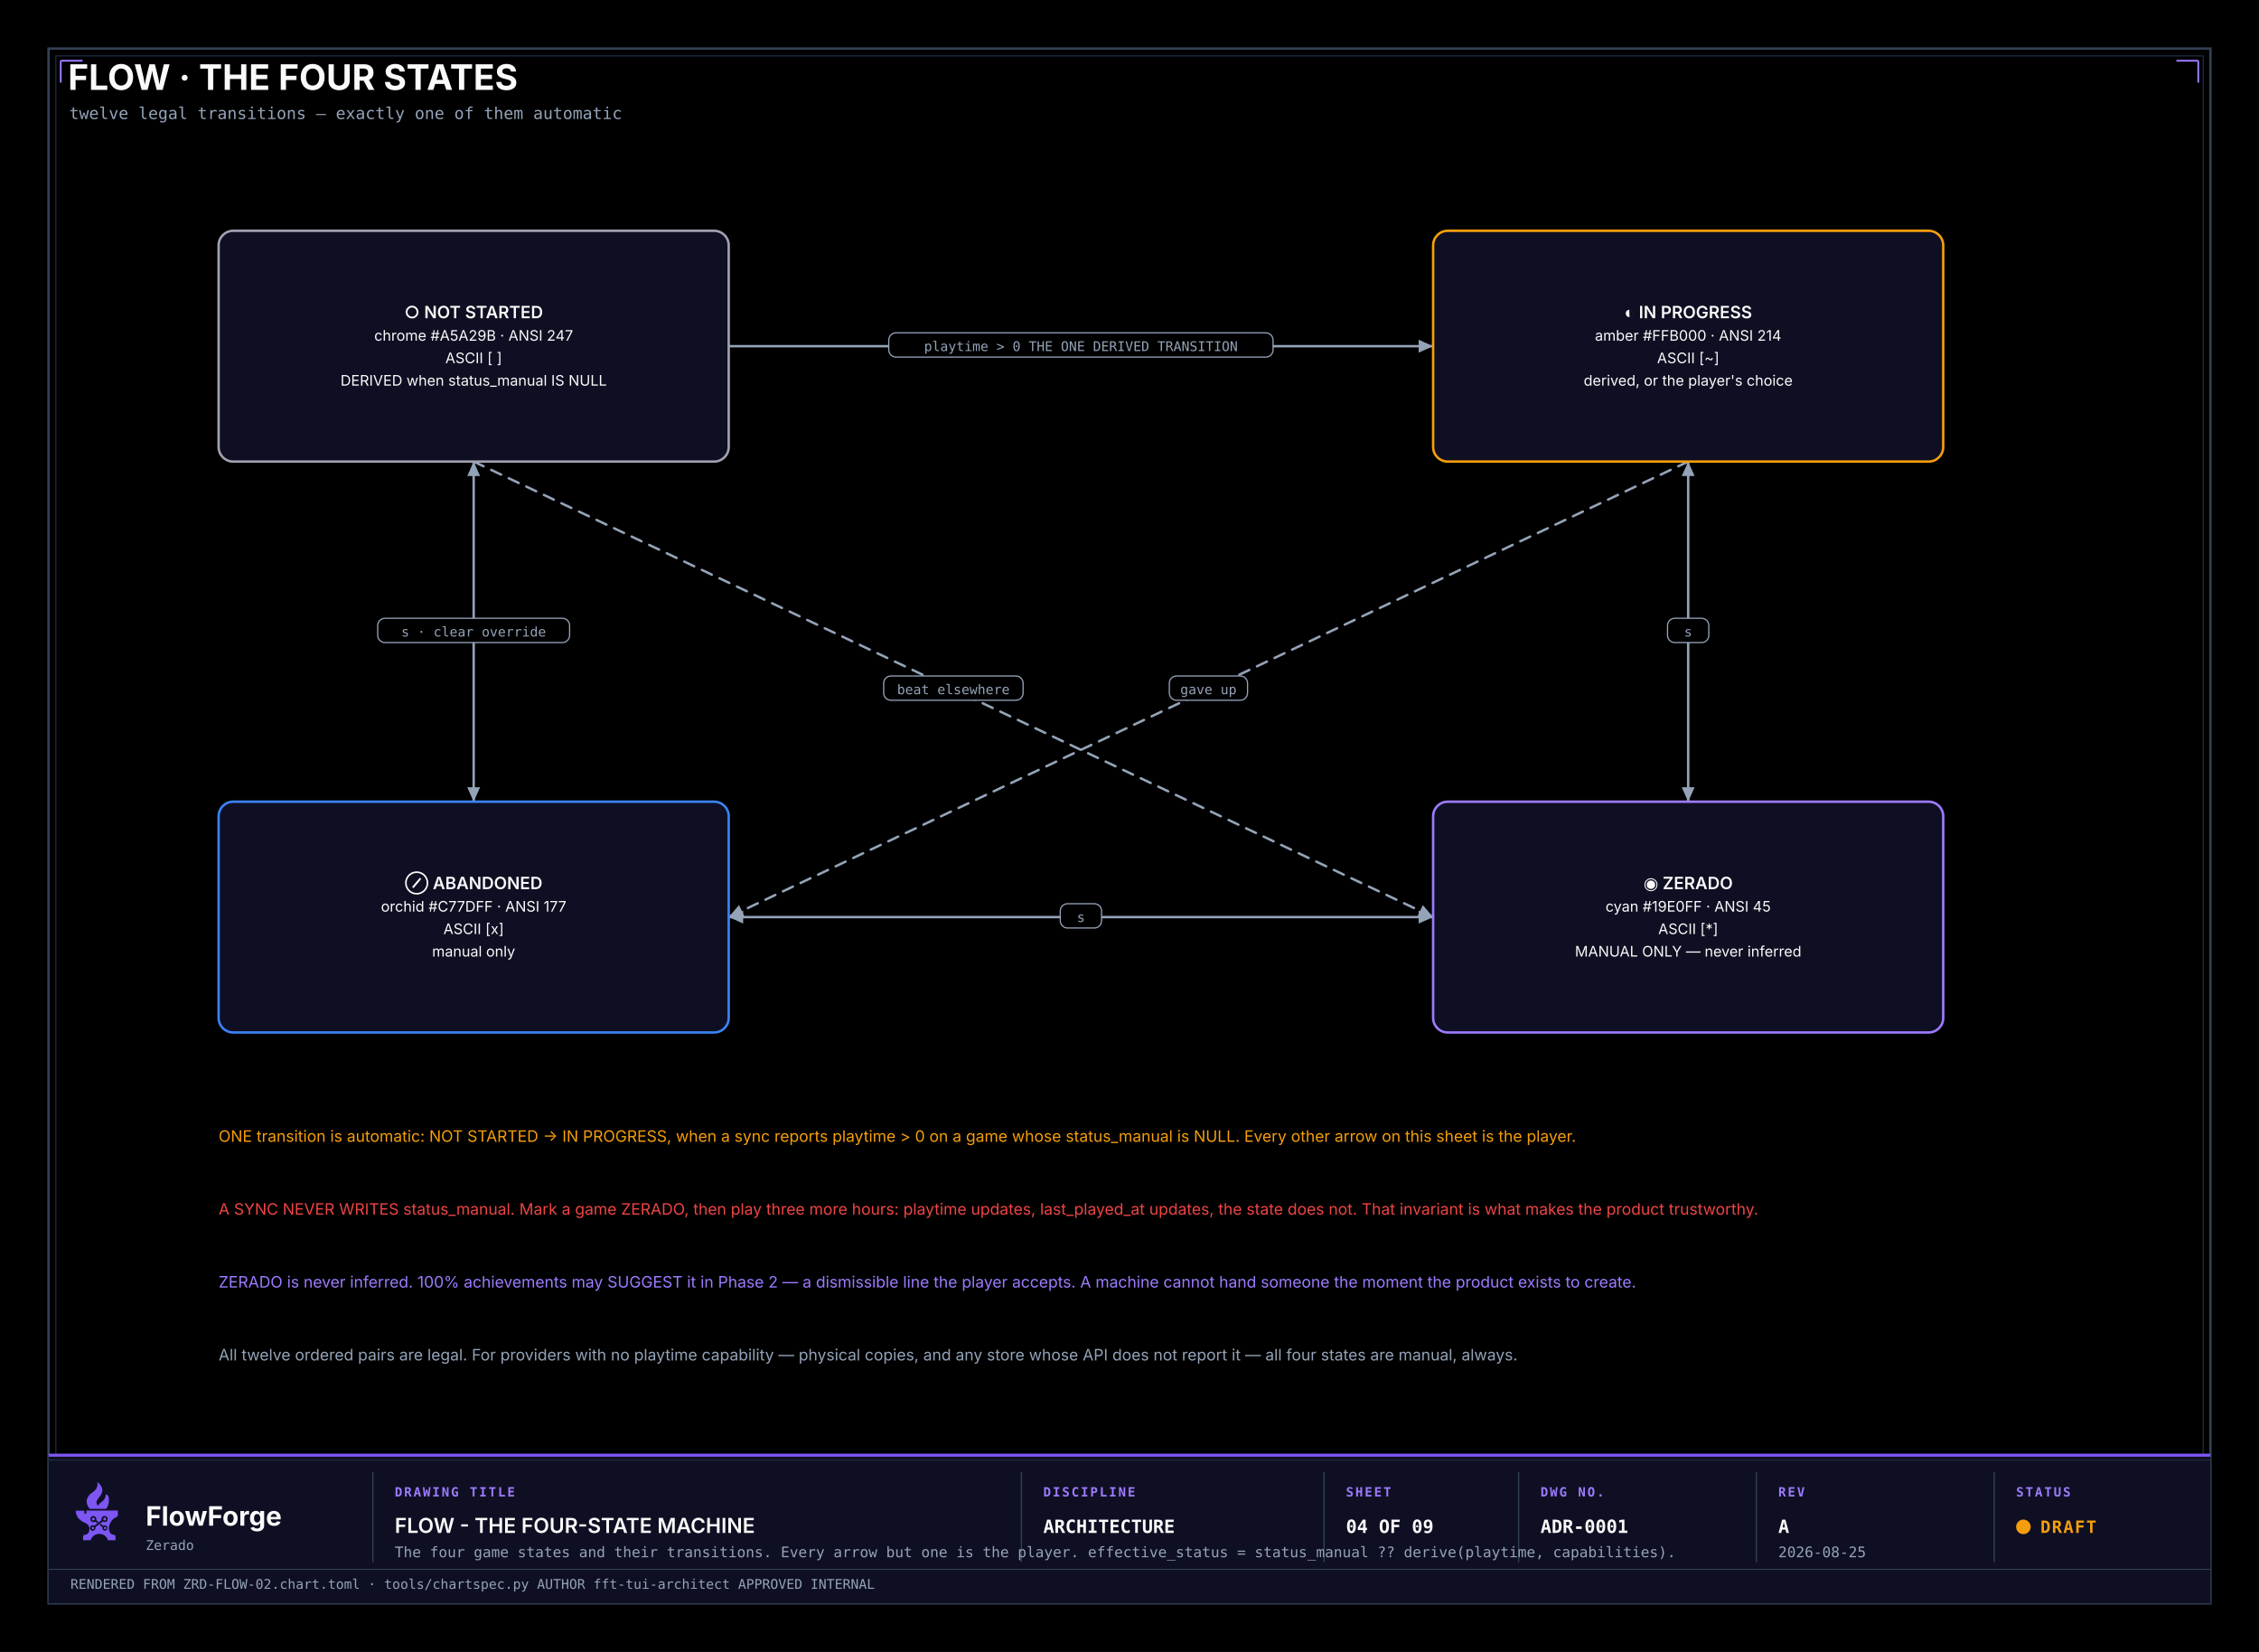
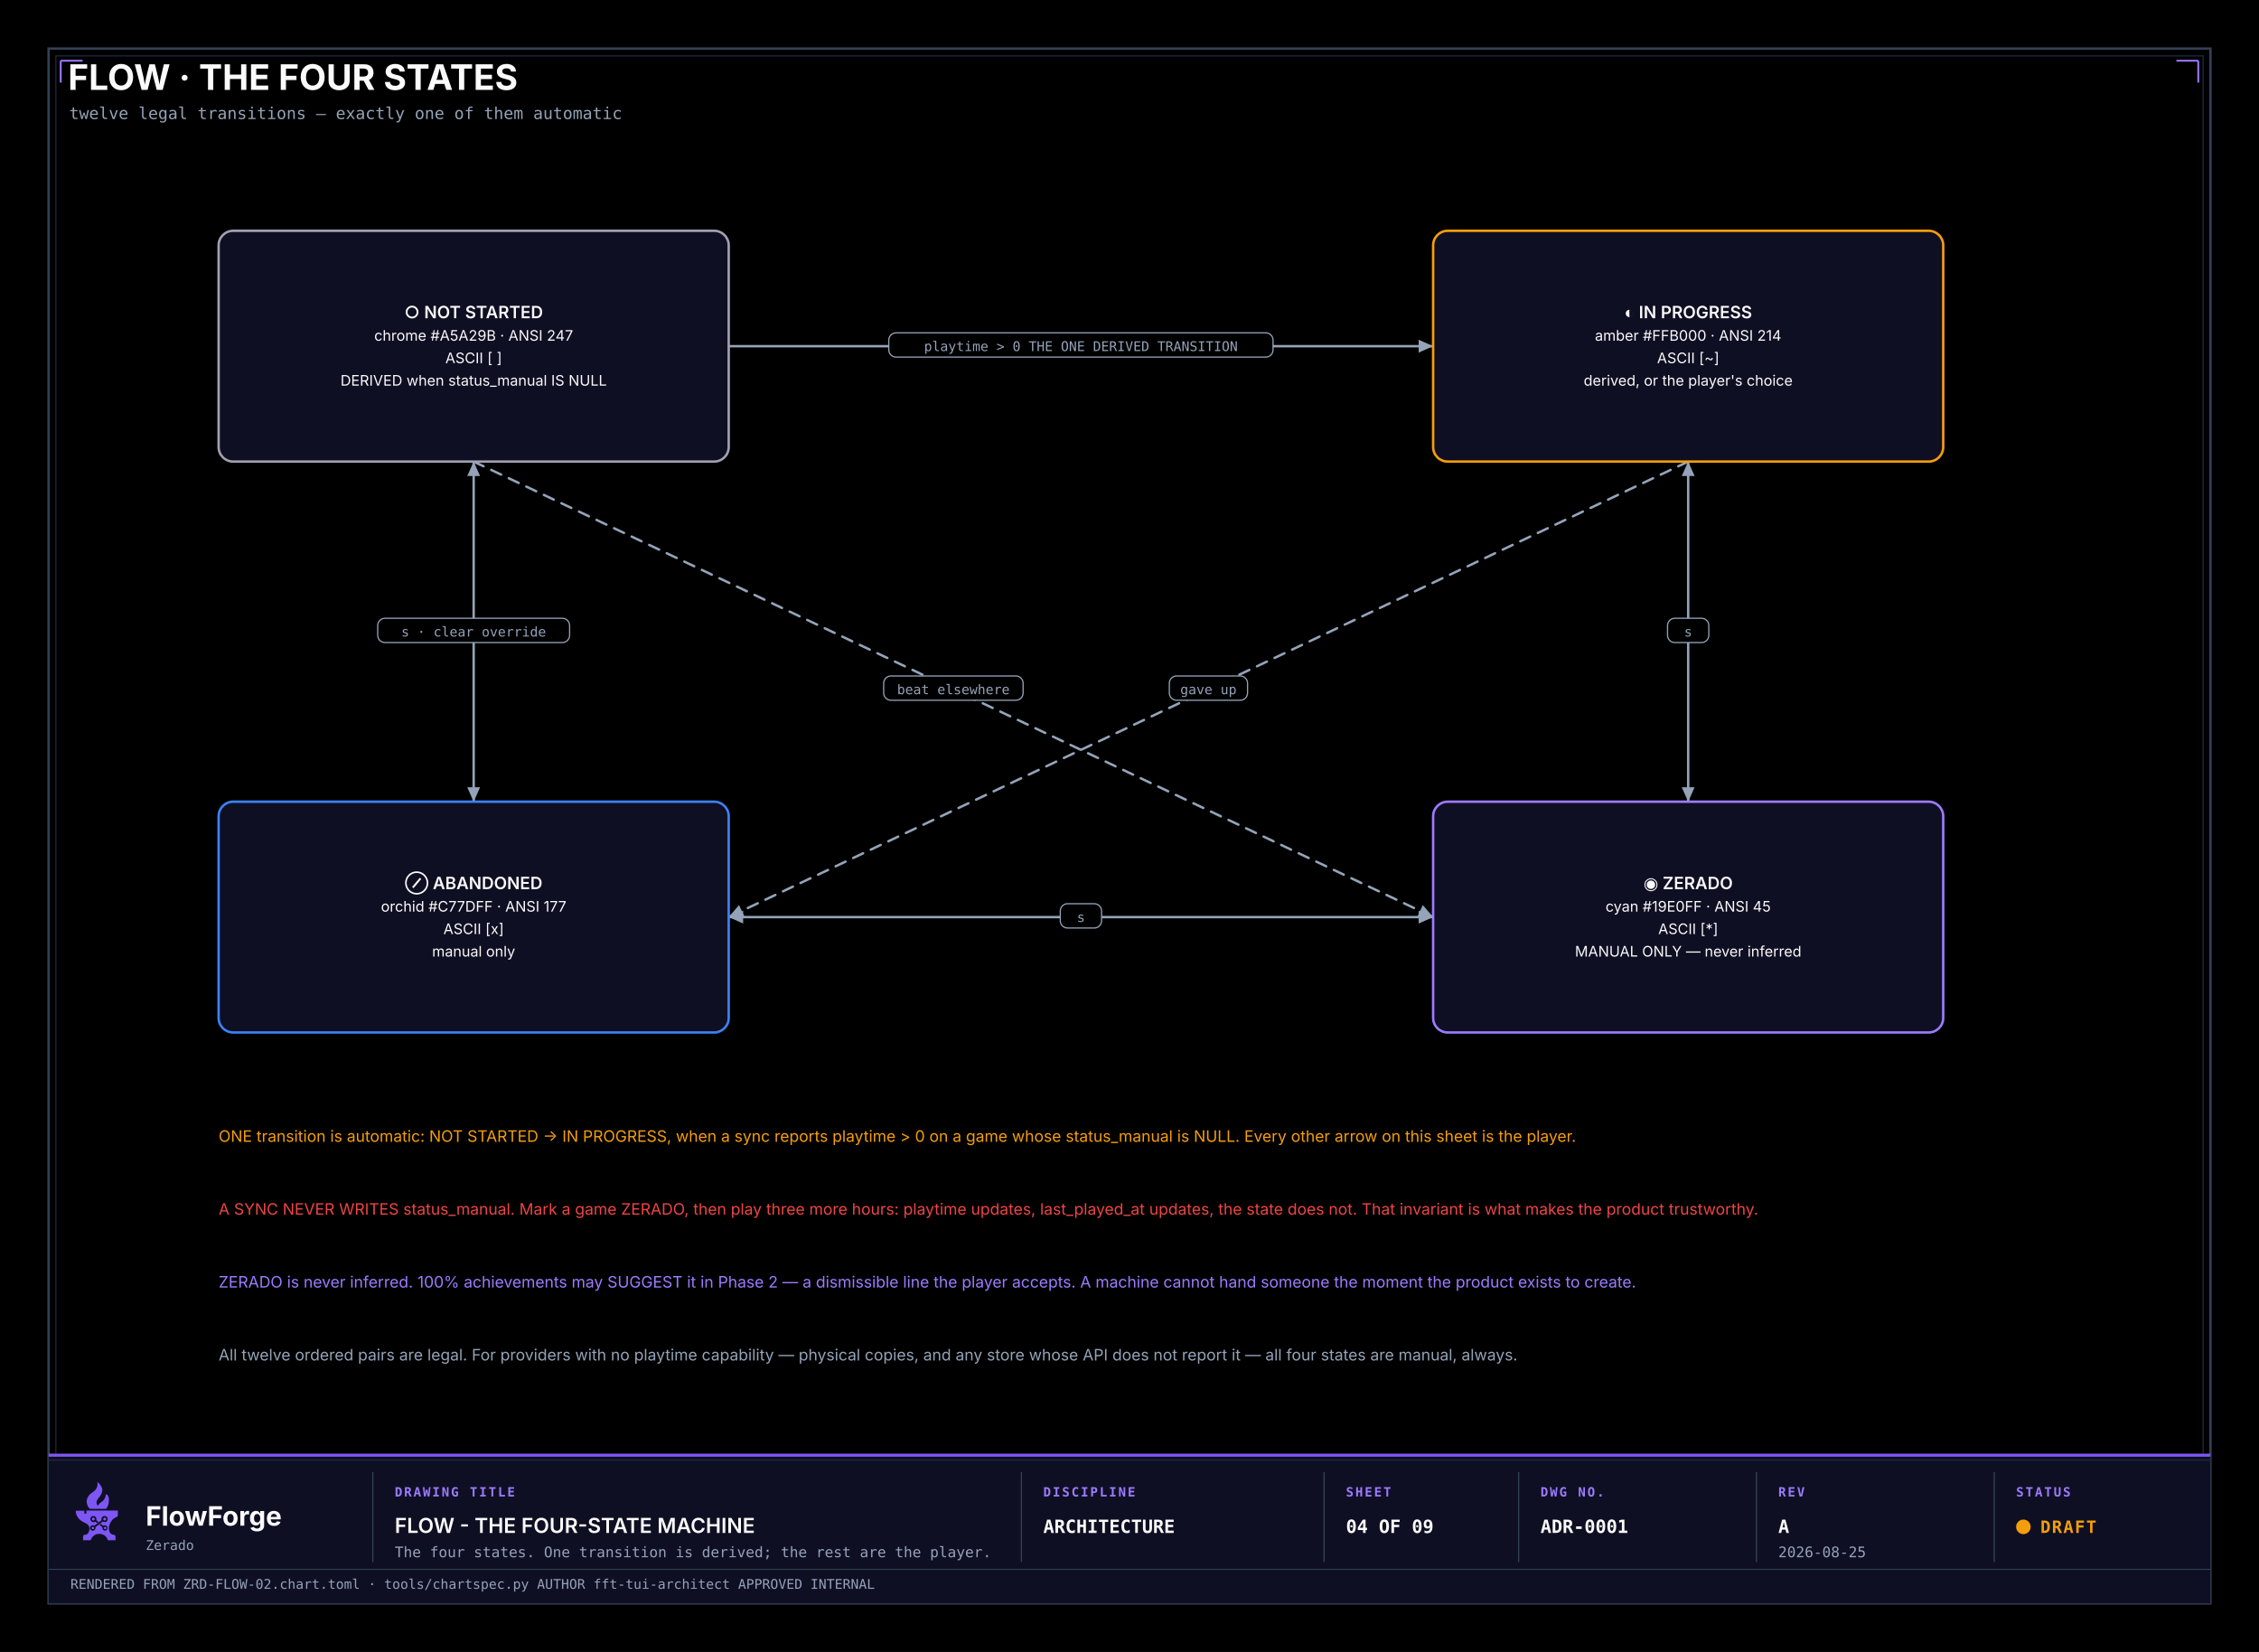
<svg xmlns="http://www.w3.org/2000/svg" width="1860" height="1360" viewBox="0 0 1860 1360" font-family="'Segoe UI', 'Helvetica Neue', Inter, Arial, sans-serif">
  <rect x="0" y="0" width="1860" height="1360" fill="#000000" />
  <rect x="40" y="40" width="1780" height="1280" fill="none" stroke="#334155" stroke-width="2" />
  <rect x="46" y="46" width="1768" height="1268" fill="none" stroke="#1E293B" stroke-width="1" />
  <line x1="50" y1="50" x2="68" y2="50" stroke="#9D7BFF" stroke-width="1.5" />
  <line x1="50" y1="50" x2="50" y2="68" stroke="#9D7BFF" stroke-width="1.5" />
  <line x1="1810" y1="50" x2="1792" y2="50" stroke="#9D7BFF" stroke-width="1.5" />
  <line x1="1810" y1="50" x2="1810" y2="68" stroke="#9D7BFF" stroke-width="1.5" />
  <line x1="50" y1="1310" x2="68" y2="1310" stroke="#9D7BFF" stroke-width="1.5" />
  <line x1="50" y1="1310" x2="50" y2="1292" stroke="#9D7BFF" stroke-width="1.5" />
  <line x1="1810" y1="1310" x2="1792" y2="1310" stroke="#9D7BFF" stroke-width="1.5" />
  <line x1="1810" y1="1310" x2="1810" y2="1292" stroke="#9D7BFF" stroke-width="1.5" />
  <text x="56" y="74" font-family="'Segoe UI', 'Helvetica Neue', Inter, Arial, sans-serif" font-size="29" font-weight="700" fill="#FAFAFA">FLOW  ·  THE FOUR STATES</text>
  <text x="57" y="98" font-family="ui-monospace, 'Cascadia Code', 'JetBrains Mono', monospace" font-size="13.5" fill="#94A3B8">twelve legal transitions — exactly one of them automatic</text>
  <polyline points="600.0,285.0 1180.0,285.0" fill="none" stroke="#94A3B8" stroke-width="2.0" stroke-linejoin="round" stroke-linecap="round" />
  <polygon points="1180.0,285.0 1168.1,290.3 1168.1,279.7" fill="#94A3B8" />
  <polyline points="1390.0,380.0 1390.0,660.0" fill="none" stroke="#94A3B8" stroke-width="2.0" stroke-linejoin="round" stroke-linecap="round" />
  <polygon points="1390.0,660.0 1384.7,648.1 1395.3,648.1" fill="#94A3B8" />
  <polygon points="1390.0,380.0 1395.3,391.9 1384.7,391.9" fill="#94A3B8" />
  <polyline points="1180.0,755.0 600.0,755.0" fill="none" stroke="#94A3B8" stroke-width="2.0" stroke-linejoin="round" stroke-linecap="round" />
  <polygon points="600.0,755.0 611.9,749.7 611.9,760.3" fill="#94A3B8" />
  <polygon points="1180.0,755.0 1168.1,760.3 1168.1,749.7" fill="#94A3B8" />
  <polyline points="390.0,660.0 390.0,380.0" fill="none" stroke="#94A3B8" stroke-width="2.0" stroke-linejoin="round" stroke-linecap="round" />
  <polygon points="390.0,380.0 395.3,391.9 384.7,391.9" fill="#94A3B8" />
  <polygon points="390.0,660.0 384.7,648.1 395.3,648.1" fill="#94A3B8" />
  <polyline points="390.0,380.0 1180.0,755.0" fill="none" stroke="#94A3B8" stroke-width="2.0" stroke-dasharray="9 7" stroke-linejoin="round" stroke-linecap="round" />
  <polygon points="1180.0,755.0 1167.0,754.7 1171.5,745.1" fill="#94A3B8" />
  <polyline points="1390.0,380.0 600.0,755.0" fill="none" stroke="#94A3B8" stroke-width="2.0" stroke-dasharray="9 7" stroke-linejoin="round" stroke-linecap="round" />
  <polygon points="600.0,755.0 608.5,745.1 613.0,754.7" fill="#94A3B8" />
  <rect x="180.0" y="190.0" width="420.0" height="190.0" rx="12" ry="12" fill="#0F0F23" stroke="#A0A0B0" stroke-width="2.0" />
  <text x="390.0" y="262.0" font-family="'Segoe UI', 'Helvetica Neue', Inter, Arial, sans-serif" font-size="14" fill="#FAFAFA" text-anchor="middle" font-weight="600">○   NOT STARTED</text>
  <text x="390.0" y="280.5" font-family="'Segoe UI', 'Helvetica Neue', Inter, Arial, sans-serif" font-size="12" fill="#FAFAFA" text-anchor="middle" font-weight="400">chrome  #A5A29B  ·  ANSI 247</text>
  <text x="390.0" y="299.0" font-family="'Segoe UI', 'Helvetica Neue', Inter, Arial, sans-serif" font-size="12" fill="#FAFAFA" text-anchor="middle" font-weight="400">ASCII  [ ]</text>
  <text x="390.0" y="317.5" font-family="'Segoe UI', 'Helvetica Neue', Inter, Arial, sans-serif" font-size="12" fill="#FAFAFA" text-anchor="middle" font-weight="400">DERIVED when status_manual IS NULL</text>
  <rect x="1180.0" y="190.0" width="420.0" height="190.0" rx="12" ry="12" fill="#0F0F23" stroke="#F59E0B" stroke-width="2.0" />
  <text x="1390.0" y="262.0" font-family="'Segoe UI', 'Helvetica Neue', Inter, Arial, sans-serif" font-size="14" fill="#FAFAFA" text-anchor="middle" font-weight="600">◐   IN PROGRESS</text>
  <text x="1390.0" y="280.5" font-family="'Segoe UI', 'Helvetica Neue', Inter, Arial, sans-serif" font-size="12" fill="#FAFAFA" text-anchor="middle" font-weight="400">amber  #FFB000  ·  ANSI 214</text>
  <text x="1390.0" y="299.0" font-family="'Segoe UI', 'Helvetica Neue', Inter, Arial, sans-serif" font-size="12" fill="#FAFAFA" text-anchor="middle" font-weight="400">ASCII  [~]</text>
  <text x="1390.0" y="317.5" font-family="'Segoe UI', 'Helvetica Neue', Inter, Arial, sans-serif" font-size="12" fill="#FAFAFA" text-anchor="middle" font-weight="400">derived, or the player's choice</text>
  <rect x="1180.0" y="660.0" width="420.0" height="190.0" rx="12" ry="12" fill="#0F0F23" stroke="#9D7BFF" stroke-width="2.0" />
  <text x="1390.0" y="732.0" font-family="'Segoe UI', 'Helvetica Neue', Inter, Arial, sans-serif" font-size="14" fill="#FAFAFA" text-anchor="middle" font-weight="600">◉   ZERADO</text>
  <text x="1390.0" y="750.5" font-family="'Segoe UI', 'Helvetica Neue', Inter, Arial, sans-serif" font-size="12" fill="#FAFAFA" text-anchor="middle" font-weight="400">cyan  #19E0FF  ·  ANSI 45</text>
  <text x="1390.0" y="769.0" font-family="'Segoe UI', 'Helvetica Neue', Inter, Arial, sans-serif" font-size="12" fill="#FAFAFA" text-anchor="middle" font-weight="400">ASCII  [*]</text>
  <text x="1390.0" y="787.5" font-family="'Segoe UI', 'Helvetica Neue', Inter, Arial, sans-serif" font-size="12" fill="#FAFAFA" text-anchor="middle" font-weight="400">MANUAL ONLY — never inferred</text>
  <rect x="180.0" y="660.0" width="420.0" height="190.0" rx="12" ry="12" fill="#0F0F23" stroke="#3B82F6" stroke-width="2.0" />
  <text x="390.0" y="732.0" font-family="'Segoe UI', 'Helvetica Neue', Inter, Arial, sans-serif" font-size="14" fill="#FAFAFA" text-anchor="middle" font-weight="600">⊘   ABANDONED</text>
  <text x="390.0" y="750.5" font-family="'Segoe UI', 'Helvetica Neue', Inter, Arial, sans-serif" font-size="12" fill="#FAFAFA" text-anchor="middle" font-weight="400">orchid  #C77DFF  ·  ANSI 177</text>
  <text x="390.0" y="769.0" font-family="'Segoe UI', 'Helvetica Neue', Inter, Arial, sans-serif" font-size="12" fill="#FAFAFA" text-anchor="middle" font-weight="400">ASCII  [x]</text>
  <text x="390.0" y="787.5" font-family="'Segoe UI', 'Helvetica Neue', Inter, Arial, sans-serif" font-size="12" fill="#FAFAFA" text-anchor="middle" font-weight="400">manual only</text>
  <rect x="731.8" y="274.0" width="316.4" height="20" rx="6" fill="#000000" stroke="#94A3B8" stroke-width="1" opacity="1" />
  <text x="890.0" y="289.0" font-family="ui-monospace, 'Cascadia Code', 'JetBrains Mono', monospace" font-size="11" fill="#94A3B8" text-anchor="middle">playtime &gt; 0    THE ONE DERIVED TRANSITION</text>
  <rect x="1373.0" y="509.0" width="34.0" height="20" rx="6" fill="#000000" stroke="#94A3B8" stroke-width="1" opacity="1" />
  <text x="1390.0" y="524.0" font-family="ui-monospace, 'Cascadia Code', 'JetBrains Mono', monospace" font-size="11" fill="#94A3B8" text-anchor="middle">s</text>
  <rect x="873.0" y="744.0" width="34.0" height="20" rx="6" fill="#000000" stroke="#94A3B8" stroke-width="1" opacity="1" />
  <text x="890.0" y="759.0" font-family="ui-monospace, 'Cascadia Code', 'JetBrains Mono', monospace" font-size="11" fill="#94A3B8" text-anchor="middle">s</text>
  <rect x="311.0" y="509.0" width="158.0" height="20" rx="6" fill="#000000" stroke="#94A3B8" stroke-width="1" opacity="1" />
  <text x="390.0" y="524.0" font-family="ui-monospace, 'Cascadia Code', 'JetBrains Mono', monospace" font-size="11" fill="#94A3B8" text-anchor="middle">s  ·  clear override</text>
  <rect x="727.6" y="556.5" width="114.8" height="20" rx="6" fill="#000000" stroke="#94A3B8" stroke-width="1" opacity="1" />
  <text x="785.0" y="571.5" font-family="ui-monospace, 'Cascadia Code', 'JetBrains Mono', monospace" font-size="11" fill="#94A3B8" text-anchor="middle">beat elsewhere</text>
  <rect x="962.8" y="556.5" width="64.4" height="20" rx="6" fill="#000000" stroke="#94A3B8" stroke-width="1" opacity="1" />
  <text x="995.0" y="571.5" font-family="ui-monospace, 'Cascadia Code', 'JetBrains Mono', monospace" font-size="11" fill="#94A3B8" text-anchor="middle">gave up</text>
  <text x="180.0" y="940.0" font-family="'Segoe UI', 'Helvetica Neue', Inter, Arial, sans-serif" font-size="13" fill="#F59E0B" text-anchor="start" font-weight="normal">ONE transition is automatic: NOT STARTED → IN PROGRESS, when a sync reports playtime &gt; 0 on a game whose status_manual is NULL. Every other arrow on this sheet is the player.</text>
  <text x="180.0" y="1000.0" font-family="'Segoe UI', 'Helvetica Neue', Inter, Arial, sans-serif" font-size="13" fill="#EF4444" text-anchor="start" font-weight="normal">A SYNC NEVER WRITES status_manual. Mark a game ZERADO, then play three more hours: playtime updates, last_played_at updates, the state does not. That invariant is what makes the product trustworthy.</text>
  <text x="180.0" y="1060.0" font-family="'Segoe UI', 'Helvetica Neue', Inter, Arial, sans-serif" font-size="13" fill="#9D7BFF" text-anchor="start" font-weight="normal">ZERADO is never inferred. 100% achievements may SUGGEST it in Phase 2 — a dismissible line the player accepts. A machine cannot hand someone the moment the product exists to create.</text>
  <text x="180.0" y="1120.0" font-family="'Segoe UI', 'Helvetica Neue', Inter, Arial, sans-serif" font-size="13" fill="#94A3B8" text-anchor="start" font-weight="normal">All twelve ordered pairs are legal. For providers with no playtime capability — physical copies, and any store whose API does not report it — all four states are manual, always.</text>
  <rect x="40" y="1198" width="1780" height="122" fill="#0F0F23" />
  <line x1="40" y1="1198" x2="1820" y2="1198" stroke="#7D56F4" stroke-width="2.5" />
  <line x1="40" y1="1202" x2="1820" y2="1202" stroke="#1E293B" stroke-width="1" />
  <line x1="307.0" y1="1212" x2="307.0" y2="1286" stroke="#334155" stroke-width="1" />
  <line x1="841.0" y1="1212" x2="841.0" y2="1286" stroke="#334155" stroke-width="1" />
  <line x1="1090.2" y1="1212" x2="1090.2" y2="1286" stroke="#334155" stroke-width="1" />
  <line x1="1250.4" y1="1212" x2="1250.4" y2="1286" stroke="#334155" stroke-width="1" />
  <line x1="1446.2" y1="1212" x2="1446.2" y2="1286" stroke="#334155" stroke-width="1" />
  <line x1="1642.0" y1="1212" x2="1642.0" y2="1286" stroke="#334155" stroke-width="1" />
  <g transform="translate(54.0,1217.0) scale(1.5)" fill="#7D56F4" stroke="none">
    <path d="M14.5,22.4c0-.4.3-.7.7-.7s.7.3.7.7-.3.7-.7.7-.7-.3-.7-.7Z" />
    <path d="M15,26.7c-.3,0-.6.3-.6.6s.3.6.6.6.6-.3.6-.6-.3-.6-.6-.6ZM21.5,21.7c-.4,0-.7.3-.7.7s.3.7.7.7.7-.3.7-.7-.3-.7-.7-.7ZM21.5,21.7c-.4,0-.7.3-.7.7s.3.7.7.7.7-.3.7-.7-.3-.7-.7-.7ZM15,26.7c-.3,0-.6.3-.6.6s.3.6.6.6.6-.3.6-.6-.3-.6-.6-.6ZM11.4,17.8v1.6h-1.1v-1.6h-4.7s-.5,4.4,5.3,6.8c0,0,2.2.9,2.2,3h0c0,.2,0,3.4-2.5,3.4-.6,0-1,.5-1,1v2h4.2c0-.1,0-.3.1-.4.5-1.1,1.3-2.1,2.4-2.6.6-.3,1.4-.5,2.2-.5s1.5.2,2.2.5c.8.4,1.5,1,2,1.8.2.4.4.8.5,1.2h4.2v-2c0-.6-.5-1-1-1,0,0-2.4,0-2.6-3.1,0-.5,0-.7,0-1,.2-1.9,1.3-3.8,2.8-4.9,0,0,.2-.1.3-.2.3-.2.7-.3,1-.5.4-.1.8-.6.8-1.1v-2.5H11.4ZM15.2,20.7c.9,0,1.7.7,1.7,1.7s0,.4-.1.6l1.3,1-.7.6-1.1-.8c-.3.2-.6.3-1,.3-.9,0-1.7-.7-1.7-1.7s.7-1.7,1.7-1.7ZM21.7,28.8c-.8,0-1.5-.7-1.5-1.5s0-.3,0-.5l-1.6-1.2.7-.6,1.4,1.1c.2-.2.5-.3.8-.3.8,0,1.5.7,1.5,1.5s-.7,1.5-1.5,1.5ZM21.5,24c-.4,0-.7-.1-1-.3l-4.1,3.1c0,.2,0,.3,0,.5,0,.8-.7,1.5-1.5,1.5s-1.5-.7-1.5-1.5.7-1.5,1.5-1.5.6,0,.8.3l4.1-3.1c0-.2-.1-.4-.1-.6,0-.9.7-1.7,1.7-1.7s1.7.7,1.7,1.7-.7,1.7-1.7,1.7ZM21.7,26.7c-.3,0-.6.3-.6.6s.3.6.6.6.6-.3.6-.6-.3-.6-.6-.6ZM21.5,21.7c-.4,0-.7.3-.7.7s.3.7.7.7.7-.3.7-.7-.3-.7-.7-.7ZM15,26.7c-.3,0-.6.3-.6.6s.3.6.6.6.6-.3.6-.6-.3-.6-.6-.6Z" />
    <path d="M17.4,1.9s1.1,3.5-2.6,5.8c-3.7,2.3-3.2,5.5-3.2,5.5,0,0,.3,2.5,1.8,3.6h8.8s1.5-1.4,1.6-4.7-1.7-3.3-1.7-3.3c0,0,0,2.6-2.1,4s-2.2,2.3-2.2,2.3c0,0-1.8-1.6-.1-3.7s3.4-4.4,1.9-6.9-2.3-2.4-2.3-2.4Z" />
    <path d="M15.6,27.3c0,.3-.3.6-.6.6s-.6-.3-.6-.6.3-.6.6-.6.6.3.6.6Z" />
    <path d="M22.2,22.4c0,.4-.3.7-.7.7s-.7-.3-.7-.7.3-.7.7-.7.7.3.7.7Z" />
    <path d="M22.3,27.3c0,.3-.3.6-.6.6s-.6-.3-.6-.6.3-.6.6-.6.6.3.6.6Z" />
    <path d="M15.9,22.4c0,.4-.3.7-.7.7s-.7-.3-.7-.7.3-.7.7-.7.7.3.7.7Z" />
  </g>
  <text x="120.0" y="1256" font-family="'Segoe UI', 'Helvetica Neue', Inter, Arial, sans-serif" font-size="22" font-weight="700" fill="#FAFAFA">FlowForge</text>
  <text x="120.0" y="1276" font-family="ui-monospace, 'Cascadia Code', 'JetBrains Mono', monospace" font-size="11" fill="#94A3B8">Zerado</text>
  <text x="325.0" y="1232" font-family="ui-monospace, 'Cascadia Code', 'JetBrains Mono', monospace" font-size="10.5" font-weight="700" letter-spacing="1.4" fill="#9D7BFF">DRAWING TITLE</text>
  <text x="325.0" y="1262" font-family="'Segoe UI', 'Helvetica Neue', Inter, Arial, sans-serif" font-size="17" font-weight="600" fill="#FAFAFA">FLOW - THE FOUR-STATE MACHINE</text>
-   <text x="325.0" y="1282" font-family="ui-monospace, 'Cascadia Code', 'JetBrains Mono', monospace" font-size="12" fill="#94A3B8">The four game states and their transitions. Every arrow but one is the player. effective_status = status_manual ?? derive(playtime, capabilities).</text>
+   <text x="325.0" y="1282" font-family="ui-monospace, 'Cascadia Code', 'JetBrains Mono', monospace" font-size="12" fill="#94A3B8">The four states. One transition is derived; the rest are the player.</text>
  <text x="859.0" y="1232" font-family="ui-monospace, 'Cascadia Code', 'JetBrains Mono', monospace" font-size="10.5" font-weight="700" letter-spacing="1.4" fill="#9D7BFF">DISCIPLINE</text>
  <text x="859.0" y="1262" font-family="ui-monospace, 'Cascadia Code', 'JetBrains Mono', monospace" font-size="15" font-weight="600" fill="#FAFAFA">ARCHITECTURE</text>
  <text x="1108.2" y="1232" font-family="ui-monospace, 'Cascadia Code', 'JetBrains Mono', monospace" font-size="10.5" font-weight="700" letter-spacing="1.4" fill="#9D7BFF">SHEET</text>
  <text x="1108.2" y="1262" font-family="ui-monospace, 'Cascadia Code', 'JetBrains Mono', monospace" font-size="15" font-weight="600" fill="#FAFAFA">04 OF 09</text>
  <text x="1268.4" y="1232" font-family="ui-monospace, 'Cascadia Code', 'JetBrains Mono', monospace" font-size="10.5" font-weight="700" letter-spacing="1.4" fill="#9D7BFF">DWG NO.</text>
  <text x="1268.4" y="1262" font-family="ui-monospace, 'Cascadia Code', 'JetBrains Mono', monospace" font-size="15" font-weight="600" fill="#FAFAFA">ADR-0001</text>
  <text x="1464.2" y="1232" font-family="ui-monospace, 'Cascadia Code', 'JetBrains Mono', monospace" font-size="10.5" font-weight="700" letter-spacing="1.4" fill="#9D7BFF">REV</text>
  <text x="1464.2" y="1262" font-family="ui-monospace, 'Cascadia Code', 'JetBrains Mono', monospace" font-size="15" font-weight="600" fill="#FAFAFA">A</text>
  <text x="1464.2" y="1282" font-family="ui-monospace, 'Cascadia Code', 'JetBrains Mono', monospace" font-size="12" fill="#94A3B8">2026-08-25</text>
  <text x="1660.0" y="1232" font-family="ui-monospace, 'Cascadia Code', 'JetBrains Mono', monospace" font-size="10.5" font-weight="700" letter-spacing="1.4" fill="#9D7BFF">STATUS</text>
  <circle cx="1666.0" cy="1257" r="6" fill="#F59E0B" />
  <text x="1680.0" y="1262" font-family="ui-monospace, 'Cascadia Code', 'JetBrains Mono', monospace" font-size="14" font-weight="600" letter-spacing="1" fill="#F59E0B">DRAFT</text>
  <line x1="40" y1="1292" x2="1820" y2="1292" stroke="#334155" stroke-width="0.75" />
  <text x="58.0" y="1308" font-family="ui-monospace, 'Cascadia Code', 'JetBrains Mono', monospace" font-size="11" fill="#94A3B8">RENDERED FROM  ZRD-FLOW-02.chart.toml · tools/chartspec.py      AUTHOR fft-tui-architect      APPROVED       INTERNAL</text>
</svg>
